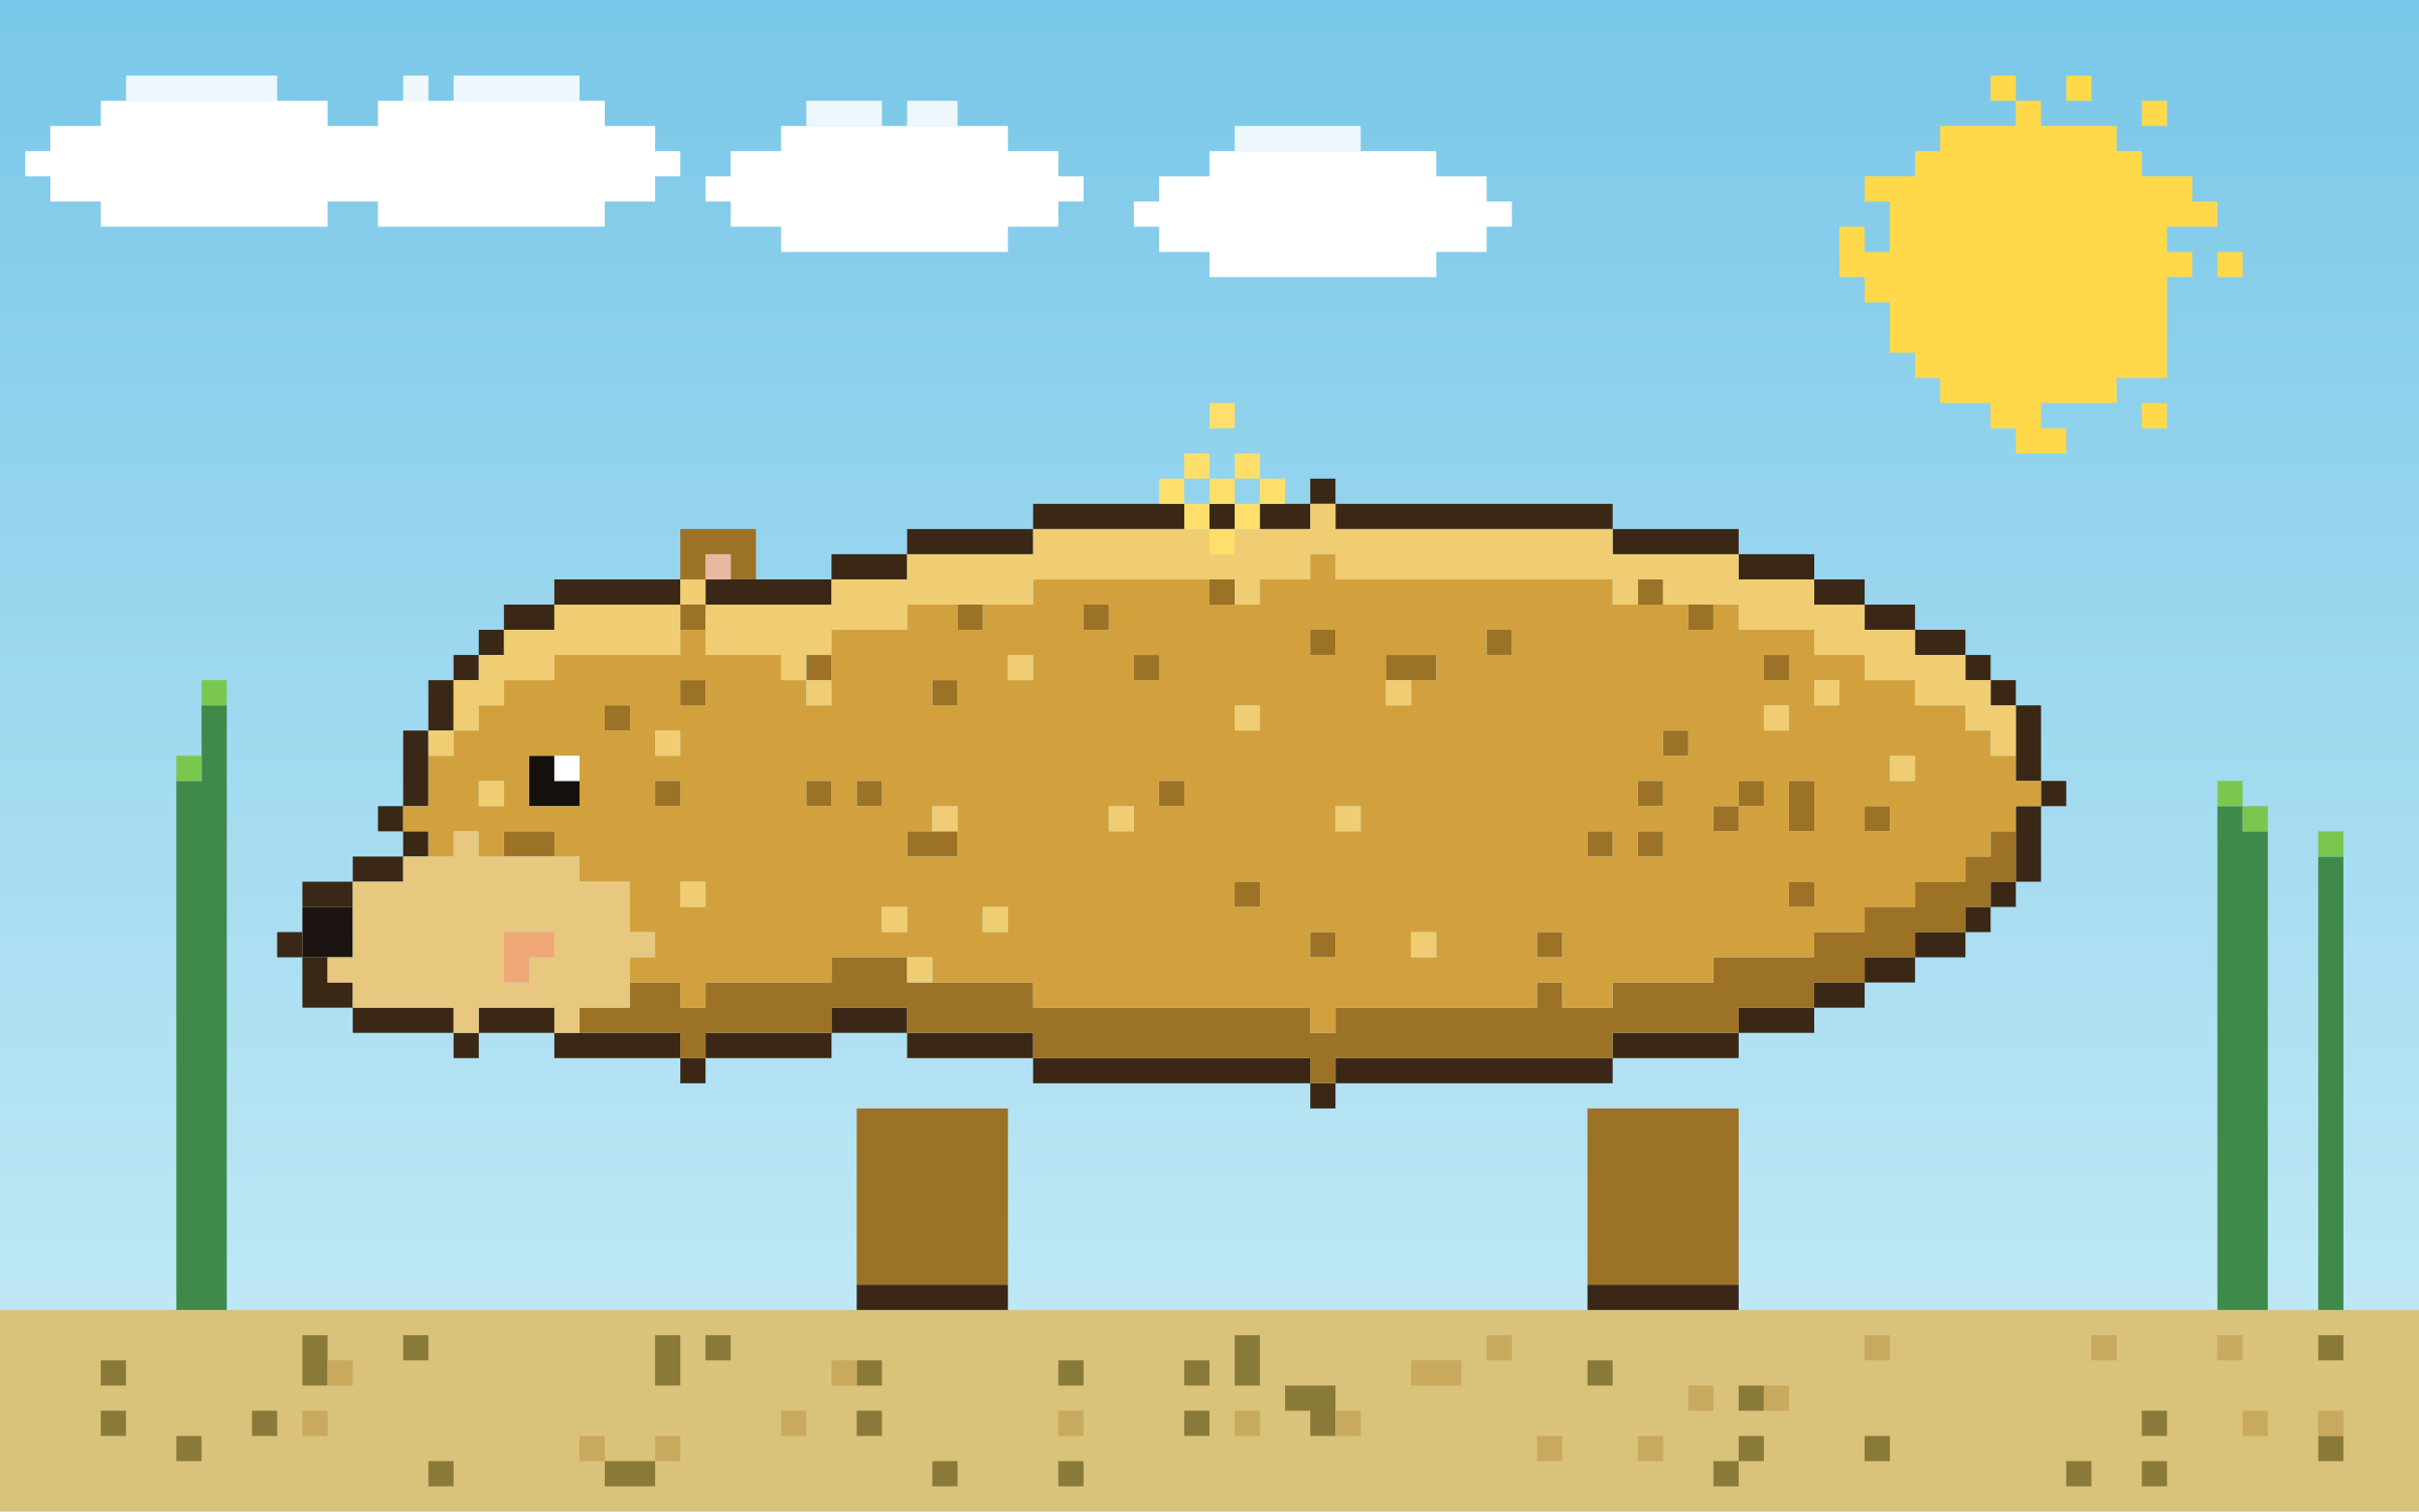
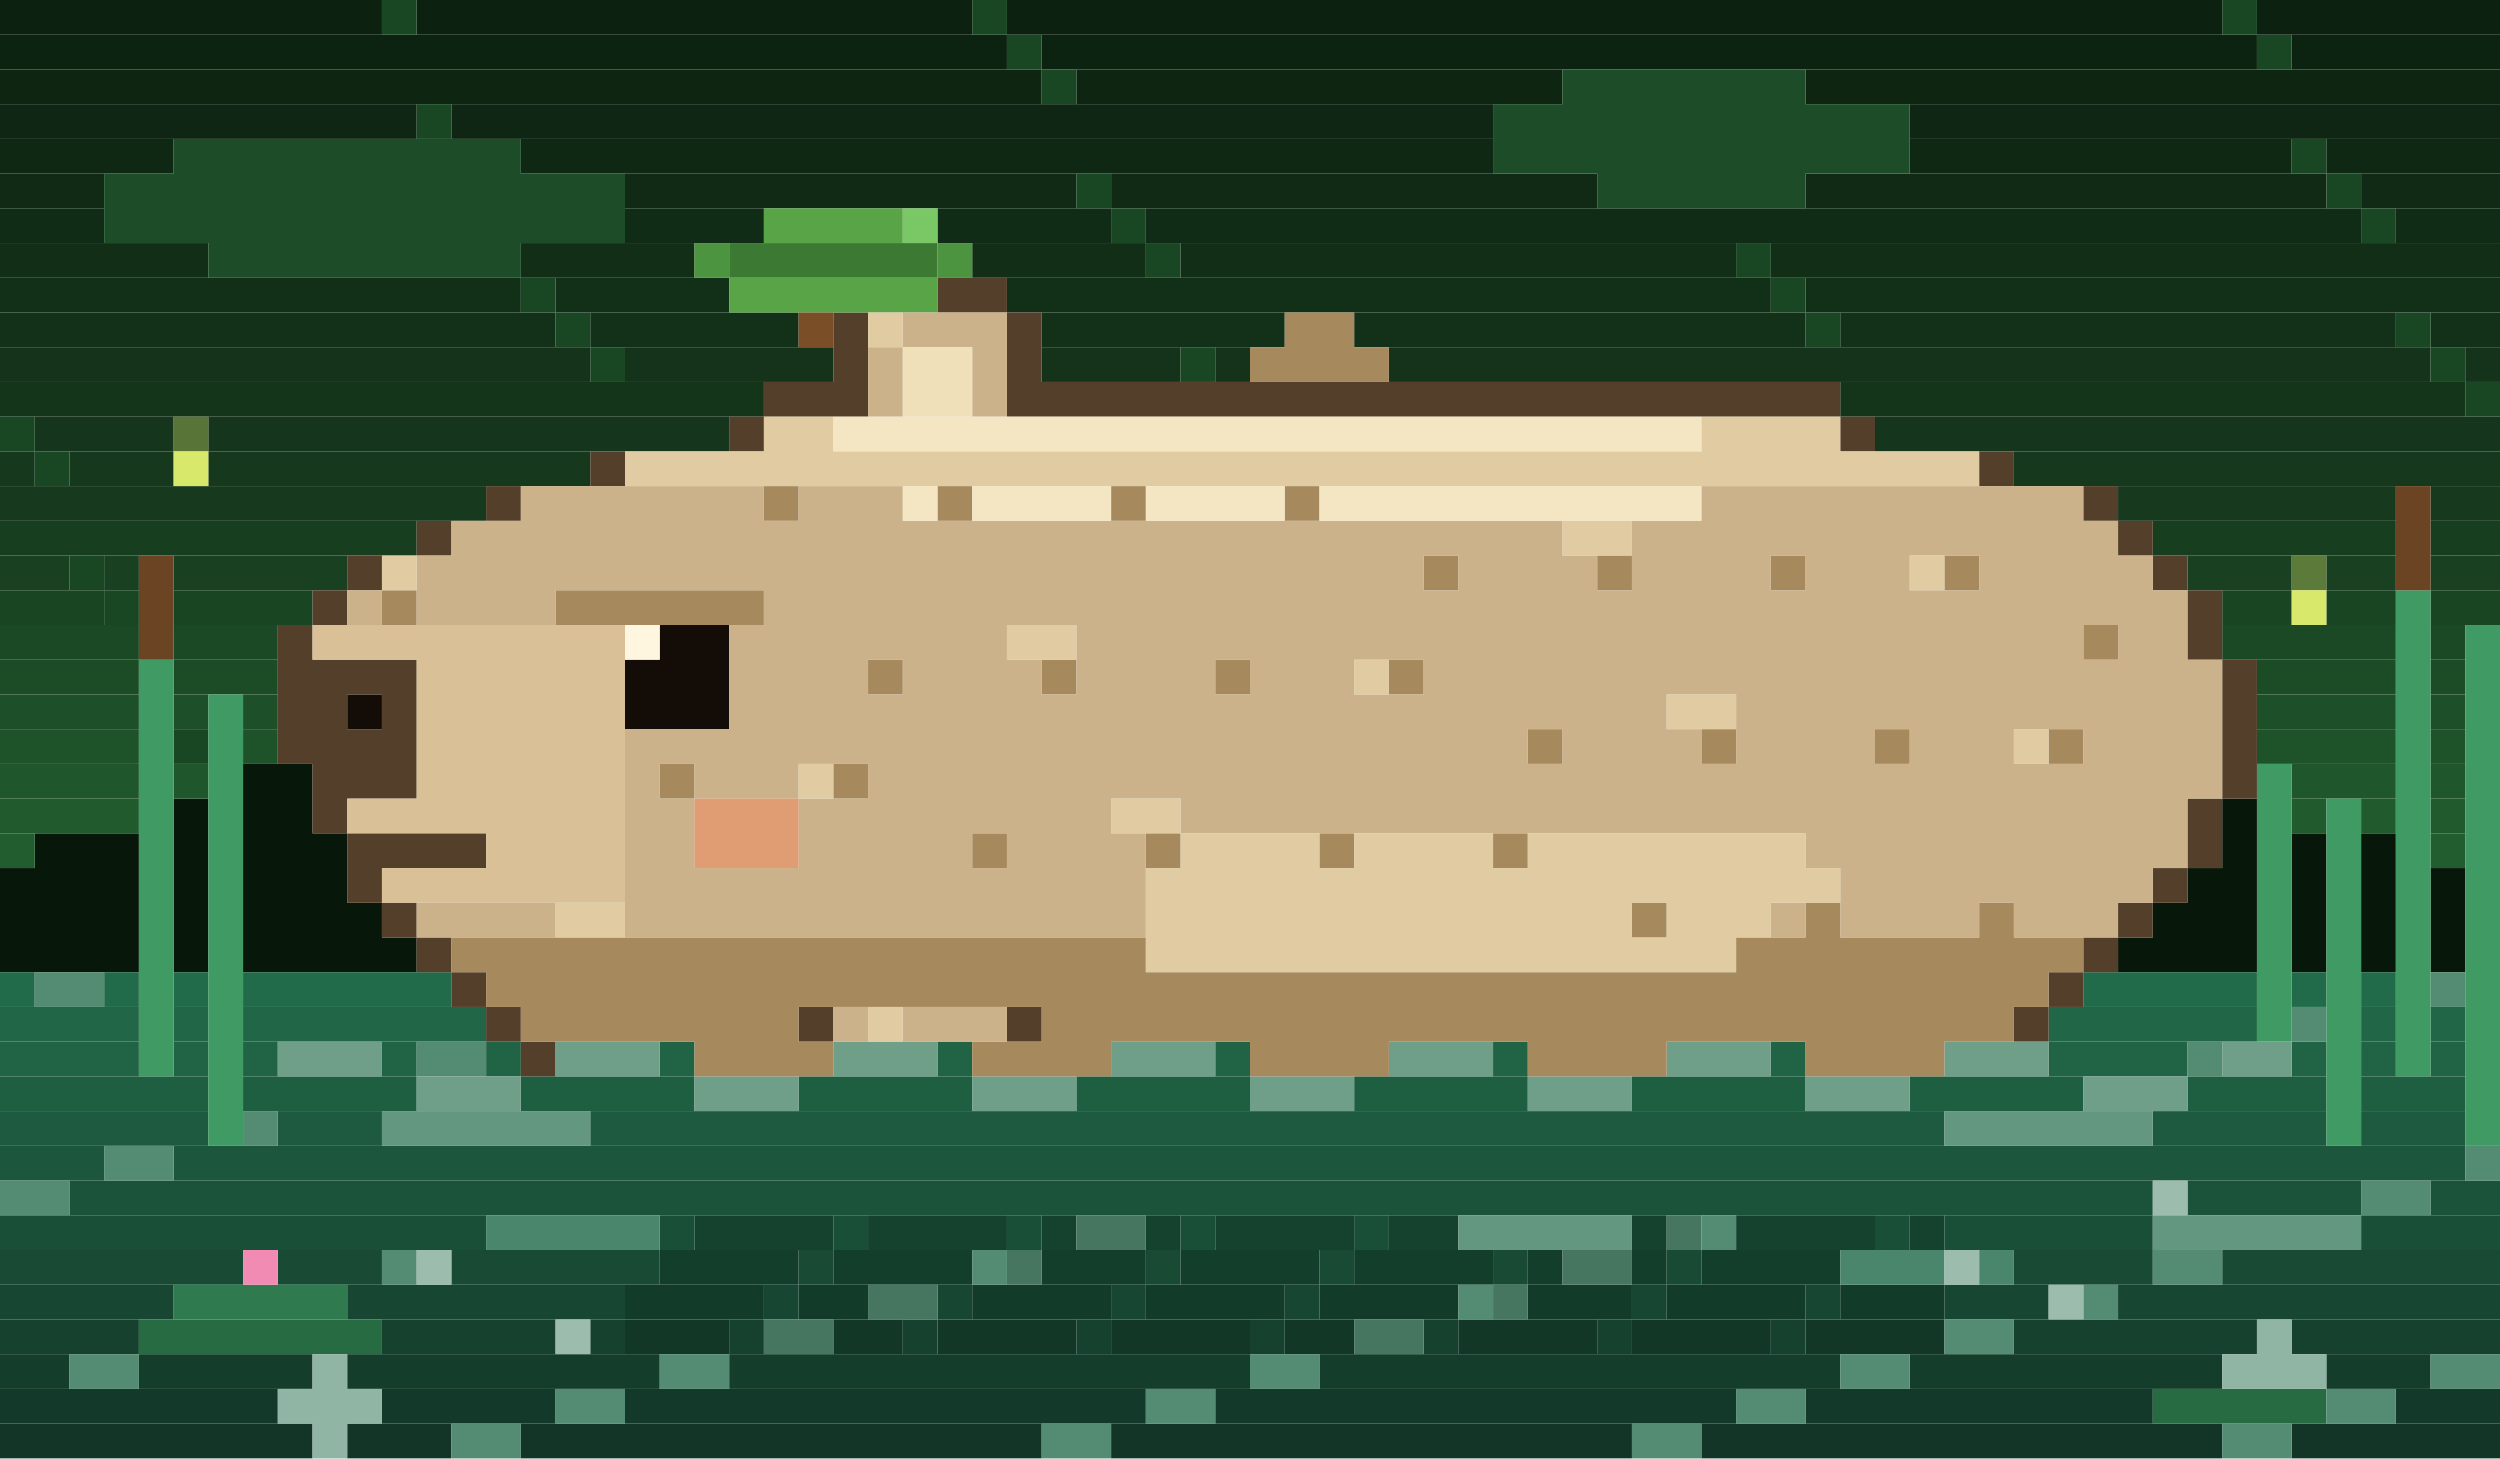
- <svg xmlns="http://www.w3.org/2000/svg" viewBox="0 0 480 300">
-   <defs>
-     <linearGradient id="g" x1="0" y1="0" x2="0" y2="1">
-       <stop offset="0" stop-color="#79c7e8" />
-       <stop offset="1" stop-color="#c9edf7" />
-     </linearGradient>
-   </defs>
-   <rect width="480" height="300" fill="url(#g)" />
-   <rect y="260" width="480" height="40" fill="#d9c27a" />
-   <path fill="#14100c" d="M105 150h5v5H105zM105 155h10v5H105z" />
-   <path fill="#1c1410" d="M60 180h10v5H60zM60 185h10v5H60z" />
-   <path fill="#3a2716" d="M260 95h5v5H260zM205 100h30v5H205zM240 100h5v5H240zM250 100h10v5H250zM265 100h55v5H265zM180 105h25v5H180zM320 105h25v5H320zM165 110h15v5H165zM345 110h15v5H345zM110 115h25v5H110zM140 115h25v5H140zM360 115h10v5H360zM100 120h10v5H100zM370 120h10v5H370zM95 125h5v5H95zM380 125h10v5H380zM90 130h5v5H90zM390 130h5v5H390zM85 135h5v5H85zM395 135h5v5H395zM85 140h5v5H85zM400 140h5v5H400zM80 145h5v5H80zM400 145h5v5H400zM80 150h5v5H80zM400 150h5v5H400zM80 155h5v5H80zM405 155h5v5H405zM75 160h5v5H75zM400 160h5v5H400zM80 165h5v5H80zM400 165h5v5H400zM70 170h10v5H70zM400 170h5v5H400zM60 175h10v5H60zM395 175h5v5H395zM390 180h5v5H390zM55 185h5v5H55zM380 185h10v5H380zM60 190h5v5H60zM370 190h10v5H370zM60 195h10v5H60zM360 195h10v5H360zM70 200h20v5H70zM95 200h15v5H95zM165 200h15v5H165zM345 200h15v5H345zM90 205h5v5H90zM110 205h25v5H110zM140 205h25v5H140zM180 205h25v5H180zM320 205h25v5H320zM135 210h5v5H135zM205 210h55v5H205zM265 210h55v5H265zM260 215h5v5H260zM170 255h30v5H170zM315 255h30v5H315z" />
-   <path fill="#3f8a4a" d="M40 140h5v5H40zM40 145h5v5H40zM40 150h5v5H40zM35 155h10v5H35zM35 160h10v5H35zM440 160h5v5H440zM35 165h10v5H35zM440 165h10v5H440zM35 170h10v5H35zM440 170h10v5H440zM460 170h5v5H460zM35 175h10v5H35zM440 175h10v5H440zM460 175h5v5H460zM35 180h10v5H35zM440 180h10v5H440zM460 180h5v5H460zM35 185h10v5H35zM440 185h10v5H440zM460 185h5v5H460zM35 190h10v5H35zM440 190h10v5H440zM460 190h5v5H460zM35 195h10v5H35zM440 195h10v5H440zM460 195h5v5H460zM35 200h10v5H35zM440 200h10v5H440zM460 200h5v5H460zM35 205h10v5H35zM440 205h10v5H440zM460 205h5v5H460zM35 210h10v5H35zM440 210h10v5H440zM460 210h5v5H460zM35 215h10v5H35zM440 215h10v5H440zM460 215h5v5H460zM35 220h10v5H35zM440 220h10v5H440zM460 220h5v5H460zM35 225h10v5H35zM440 225h10v5H440zM460 225h5v5H460zM35 230h10v5H35zM440 230h10v5H440zM460 230h5v5H460zM35 235h10v5H35zM440 235h10v5H440zM460 235h5v5H460zM35 240h10v5H35zM440 240h10v5H440zM460 240h5v5H460zM35 245h10v5H35zM440 245h10v5H440zM460 245h5v5H460zM35 250h10v5H35zM440 250h10v5H440zM460 250h5v5H460zM35 255h10v5H35zM440 255h10v5H440zM460 255h5v5H460z" />
-   <path fill="#7ac74f" d="M40 135h5v5H40zM35 150h5v5H35zM440 155h5v5H440zM445 160h5v5H445zM460 165h5v5H460z" />
-   <path fill="#8a7a3a" d="M60 265h5v5H60zM80 265h5v5H80zM130 265h5v5H130zM140 265h5v5H140zM245 265h5v5H245zM460 265h5v5H460zM20 270h5v5H20zM60 270h5v5H60zM130 270h5v5H130zM170 270h5v5H170zM210 270h5v5H210zM235 270h5v5H235zM245 270h5v5H245zM315 270h5v5H315zM255 275h10v5H255zM345 275h5v5H345zM20 280h5v5H20zM50 280h5v5H50zM170 280h5v5H170zM235 280h5v5H235zM260 280h5v5H260zM425 280h5v5H425zM35 285h5v5H35zM345 285h5v5H345zM370 285h5v5H370zM460 285h5v5H460zM85 290h5v5H85zM120 290h10v5H120zM185 290h5v5H185zM210 290h5v5H210zM340 290h5v5H340zM410 290h5v5H410zM425 290h5v5H425z" />
-   <path fill="#9c7226" d="M135 105h15v5H135zM135 110h5v5H135zM145 110h5v5H145zM240 115h5v5H240zM325 115h5v5H325zM135 120h5v5H135zM190 120h5v5H190zM215 120h5v5H215zM335 120h5v5H335zM260 125h5v5H260zM295 125h5v5H295zM160 130h5v5H160zM225 130h5v5H225zM275 130h10v5H275zM350 130h5v5H350zM135 135h5v5H135zM185 135h5v5H185zM120 140h5v5H120zM330 145h5v5H330zM130 155h5v5H130zM160 155h5v5H160zM170 155h5v5H170zM230 155h5v5H230zM325 155h5v5H325zM345 155h5v5H345zM355 155h5v5H355zM340 160h5v5H340zM355 160h5v5H355zM370 160h5v5H370zM100 165h10v5H100zM180 165h10v5H180zM315 165h5v5H315zM325 165h5v5H325zM395 165h5v5H395zM390 170h10v5H390zM245 175h5v5H245zM355 175h5v5H355zM380 175h15v5H380zM370 180h20v5H370zM260 185h5v5H260zM305 185h5v5H305zM360 185h20v5H360zM165 190h15v5H165zM340 190h30v5H340zM125 195h10v5H125zM140 195h65v5H140zM305 195h5v5H305zM320 195h40v5H320zM115 200h50v5H115zM180 200h80v5H180zM265 200h80v5H265zM135 205h5v5H135zM205 205h115v5H205zM260 210h5v5H260zM170 220h30v5H170zM315 220h30v5H315zM170 225h30v5H170zM315 225h30v5H315zM170 230h30v5H170zM315 230h30v5H315zM170 235h30v5H170zM315 235h30v5H315zM170 240h30v5H170zM315 240h30v5H315zM170 245h30v5H170zM315 245h30v5H315zM170 250h30v5H170zM315 250h30v5H315z" />
-   <path fill="#c9a95e" d="M295 265h5v5H295zM370 265h5v5H370zM415 265h5v5H415zM440 265h5v5H440zM65 270h5v5H65zM165 270h5v5H165zM280 270h10v5H280zM335 275h5v5H335zM350 275h5v5H350zM60 280h5v5H60zM155 280h5v5H155zM210 280h5v5H210zM245 280h5v5H245zM265 280h5v5H265zM445 280h5v5H445zM460 280h5v5H460zM115 285h5v5H115zM130 285h5v5H130zM305 285h5v5H305zM325 285h5v5H325z" />
-   <path fill="#d2a13e" d="M260 110h5v5H260zM205 115h35v5H205zM250 115h70v5H250zM180 120h10v5H180zM195 120h20v5H195zM220 120h115v5H220zM340 120h5v5H340zM135 125h5v5H135zM165 125h95v5H165zM265 125h30v5H265zM300 125h60v5H300zM110 130h45v5H110zM165 130h35v5H165zM205 130h20v5H205zM230 130h45v5H230zM285 130h65v5H285zM355 130h15v5H355zM100 135h35v5H100zM140 135h20v5H140zM165 135h20v5H165zM190 135h85v5H190zM280 135h80v5H280zM365 135h15v5H365zM95 140h25v5H95zM125 140h120v5H125zM250 140h100v5H250zM355 140h35v5H355zM90 145h40v5H90zM135 145h195v5H135zM335 145h60v5H335zM85 150h20v5H85zM115 150h260v5H115zM380 150h20v5H380zM85 155h10v5H85zM100 155h5v5H100zM115 155h15v5H115zM135 155h25v5H135zM165 155h5v5H165zM175 155h55v5H175zM235 155h90v5H235zM330 155h15v5H330zM350 155h5v5H350zM360 155h45v5H360zM80 160h105v5H80zM190 160h30v5H190zM225 160h40v5H225zM270 160h70v5H270zM345 160h10v5H345zM360 160h10v5H360zM375 160h25v5H375zM85 165h5v5H85zM95 165h5v5H95zM110 165h70v5H110zM190 165h125v5H190zM320 165h5v5H320zM330 165h65v5H330zM115 170h275v5H115zM125 175h10v5H125zM140 175h105v5H140zM250 175h105v5H250zM360 175h20v5H360zM125 180h50v5H125zM180 180h15v5H180zM200 180h170v5H200zM130 185h130v5H130zM265 185h15v5H265zM285 185h20v5H285zM310 185h50v5H310zM125 190h40v5H125zM185 190h155v5H185zM135 195h5v5H135zM205 195h100v5H205zM310 195h10v5H310zM260 200h5v5H260z" />
-   <path fill="#e8b8a0" d="M140 110h5v5H140z" />
-   <path fill="#e8c87e" d="M90 165h5v5H90zM80 170h35v5H80zM70 175h55v5H70zM70 180h55v5H70zM70 185h30v5H70zM110 185h20v5H110zM65 190h35v5H65zM105 190h20v5H105zM70 195h55v5H70zM90 200h5v5H90zM110 200h5v5H110z" />
-   <path fill="#eef8fc" d="M25 15h30v5H25zM80 15h5v5H80zM90 15h25v5H90zM160 20h15v5H160zM180 20h10v5H180zM245 25h25v5H245z" />
-   <path fill="#f0a878" d="M100 185h10v5H100zM100 190h5v5H100z" />
-   <path fill="#f0cd72" d="M260 100h5v5H260zM205 105h35v5H205zM245 105h75v5H245zM180 110h80v5H180zM265 110h80v5H265zM135 115h5v5H135zM165 115h40v5H165zM245 115h5v5H245zM320 115h5v5H320zM330 115h30v5H330zM110 120h25v5H110zM140 120h40v5H140zM345 120h25v5H345zM100 125h35v5H100zM140 125h25v5H140zM360 125h20v5H360zM95 130h15v5H95zM155 130h5v5H155zM200 130h5v5H200zM370 130h20v5H370zM90 135h10v5H90zM160 135h5v5H160zM275 135h5v5H275zM360 135h5v5H360zM380 135h15v5H380zM90 140h5v5H90zM245 140h5v5H245zM350 140h5v5H350zM390 140h10v5H390zM85 145h5v5H85zM130 145h5v5H130zM395 145h5v5H395zM375 150h5v5H375zM95 155h5v5H95zM185 160h5v5H185zM220 160h5v5H220zM265 160h5v5H265zM135 175h5v5H135zM175 180h5v5H175zM195 180h5v5H195zM280 185h5v5H280zM180 190h5v5H180z" />
-   <path fill="#ffd94a" d="M395 15h5v5H395zM410 15h5v5H410zM400 20h5v5H400zM425 20h5v5H425zM385 25h35v5H385zM380 30h45v5H380zM370 35h65v5H370zM375 40h65v5H375zM365 45h5v5H365zM375 45h55v5H375zM365 50h70v5H365zM440 50h5v5H440zM370 55h60v5H370zM375 60h55v5H375zM375 65h55v5H375zM380 70h50v5H380zM385 75h35v5H385zM395 80h10v5H395zM425 80h5v5H425zM400 85h10v5H400z" />
-   <path fill="#ffdf6b" d="M240 80h5v5H240zM235 90h5v5H235zM245 90h5v5H245zM230 95h5v5H230zM240 95h5v5H240zM250 95h5v5H250zM235 100h5v5H235zM245 100h5v5H245zM240 105h5v5H240z" />
-   <path fill="#ffffff" d="M20 20h45v5H20zM75 20h45v5H75zM10 25h120v5H10zM155 25h45v5H155zM5 30h130v5H5zM145 30h65v5H145zM240 30h45v5H240zM10 35h120v5H10zM140 35h75v5H140zM230 35h65v5H230zM20 40h45v5H20zM75 40h45v5H75zM145 40h65v5H145zM225 40h75v5H225zM155 45h45v5H155zM230 45h65v5H230zM240 50h45v5H240zM110 150h5v5H110z" />
+ <svg xmlns="http://www.w3.org/2000/svg" viewBox="0 0 432 252">
+   <path fill="#071709" d="M42 132h12v6H42zM30 138h6v6H30zM42 138h12v6H42zM384 138h6v6H384zM6 144h18v6H6zM30 144h6v6H30zM42 144h18v6H42zM384 144h6v6H384zM396 144h6v6H396zM408 144h6v6H408zM0 150h24v6H0zM30 150h6v6H30zM42 150h18v6H42zM378 150h12v6H378zM396 150h6v6H396zM408 150h6v6H408zM420 150h6v6H420zM0 156h24v6H0zM30 156h6v6H30zM42 156h24v6H42zM372 156h18v6H372zM396 156h6v6H396zM408 156h6v6H408zM420 156h6v6H420zM0 162h24v6H0zM30 162h6v6H30zM42 162h30v6H42zM366 162h24v6H366zM396 162h6v6H396zM408 162h6v6H408zM420 162h6v6H420z" />
+   <path fill="#0c2110" d="M0 0h66v6H0zM72 0h96v6H72zM174 0h210v6H174zM390 0h42v6H390z" />
+   <path fill="#0d2311" d="M0 6h174v6H0zM180 6h210v6H180zM396 6h36v6H396z" />
+   <path fill="#0e2512" d="M0 12h180v6H0zM186 12h84v6H186zM312 12h120v6H312z" />
+   <path fill="#0e2613" d="M0 18h72v6H0zM78 18h180v6H78zM330 18h102v6H330z" />
+   <path fill="#0f2814" d="M0 24h30v6H0zM90 24h168v6H90zM330 24h66v6H330zM402 24h30v6H402z" />
+   <path fill="#102a15" d="M0 30h18v6H0zM108 30h78v6H108zM192 30h84v6H192zM312 30h90v6H312zM408 30h24v6H408z" />
+   <path fill="#112c16" d="M0 36h18v6H0zM108 36h24v6H108zM162 36h30v6H162zM198 36h210v6H198zM414 36h18v6H414z" />
+   <path fill="#122e17" d="M0 42h36v6H0zM90 42h30v6H90zM168 42h30v6H168zM204 42h96v6H204zM306 42h126v6H306z" />
+   <path fill="#122f18" d="M0 48h90v6H0zM96 48h30v6H96zM174 48h132v6H174zM312 48h120v6H312z" />
+   <path fill="#123527" d="M0 246h54v6H0zM60 246h18v6H60zM90 246h90v6H90zM192 246h90v6H192zM294 246h90v6H294zM396 246h36v6H396z" />
+   <path fill="#123727" d="M108 228h18v6H108zM144 228h12v6H144zM162 228h24v6H162zM192 228h24v6H192zM222 228h12v6H222zM252 228h24v6H252zM282 228h24v6H282zM312 228h24v6H312z" />
+   <path fill="#133119" d="M0 54h96v6H0zM102 54h36v6H102zM180 54h42v6H180zM234 54h78v6H234zM318 54h96v6H318zM420 54h12v6H420z" />
+   <path fill="#13392a" d="M0 240h48v6H0zM66 240h30v6H66zM108 240h90v6H108zM210 240h90v6H210zM312 240h60v6H312zM414 240h18v6H414z" />
+   <path fill="#133b2a" d="M108 222h24v6H108zM138 222h12v6H138zM168 222h24v6H168zM198 222h24v6H198zM228 222h24v6H228zM264 222h18v6H264zM288 222h24v6H288zM318 222h18v6H318z" />
+   <path fill="#140c06" d="M114 108h12v6H114zM108 114h18v6H108zM60 120h6v6H60zM108 120h18v6H108z" />
+   <path fill="#14331a" d="M0 60h102v6H0zM108 60h36v6H108zM180 60h24v6H180zM210 60h6v6H210zM240 60h180v6H240zM426 60h6v6H426z" />
+   <path fill="#143d2c" d="M0 234h12v6H0zM24 234h30v6H24zM60 234h54v6H60zM126 234h90v6H126zM228 234h90v6H228zM330 234h54v6H330zM402 234h18v6H402z" />
+   <path fill="#143e2c" d="M114 216h24v6H114zM144 216h24v6H144zM180 216h18v6H180zM204 216h24v6H204zM234 216h24v6H234zM264 216h6v6H264zM282 216h6v6H282zM294 216h24v6H294z" />
+   <path fill="#15351b" d="M0 66h132v6H0zM318 66h108v6H318z" />
+   <path fill="#15361c" d="M6 72h24v6H6zM36 72h90v6H36zM324 72h108v6H324z" />
+   <path fill="#15422e" d="M120 210h24v6H120zM150 210h24v6H150zM180 210h6v6H180zM198 210h6v6H198zM210 210h24v6H210zM240 210h12v6H240zM282 210h6v6H282zM300 210h24v6H300zM330 210h6v6H330z" />
+   <path fill="#16381d" d="M0 78h6v6H0zM12 78h18v6H12zM36 78h66v6H36zM348 78h84v6H348z" />
+   <path fill="#16412f" d="M0 228h24v6H0zM66 228h30v6H66zM102 228h6v6H102zM126 228h6v6H126zM156 228h6v6H156zM186 228h6v6H186zM216 228h6v6H216zM246 228h6v6H246zM276 228h6v6H276zM306 228h6v6H306zM348 228h42v6H348zM396 228h36v6H396z" />
+   <path fill="#173a1e" d="M0 84h84v6H0zM366 84h48v6H366zM420 84h12v6H420z" />
+   <path fill="#174632" d="M0 222h30v6H0zM60 222h48v6H60zM132 222h6v6H132zM162 222h6v6H162zM192 222h6v6H192zM222 222h6v6H222zM282 222h6v6H282zM312 222h6v6H312zM336 222h18v6H336zM366 222h66v6H366z" />
+   <path fill="#183e20" d="M0 90h72v6H0zM372 90h42v6H372zM420 90h12v6H420z" />
+   <path fill="#184a34" d="M0 216h42v6H0zM48 216h18v6H48zM78 216h36v6H78zM138 216h6v6H138zM198 216h6v6H198zM228 216h6v6H228zM258 216h6v6H258zM288 216h6v6H288zM348 216h24v6H348zM384 216h48v6H384z" />
+   <path fill="#194121" d="M0 96h12v6H0zM18 96h6v6H18zM30 96h30v6H30zM378 96h18v6H378zM402 96h12v6H402zM420 96h12v6H420z" />
+   <path fill="#194623" d="M66 0h6v6H66zM168 0h6v6H168zM384 0h6v6H384zM174 6h6v6H174zM390 6h6v6H390zM180 12h6v6H180zM72 18h6v6H72zM396 24h6v6H396zM186 30h6v6H186zM402 30h6v6H402zM192 36h6v6H192zM408 36h6v6H408zM198 42h6v6H198zM300 42h6v6H300zM90 48h6v6H90zM306 48h6v6H306zM96 54h6v6H96zM312 54h6v6H312zM414 54h6v6H414zM102 60h6v6H102zM204 60h6v6H204zM420 60h6v6H420zM426 66h6v6H426zM0 72h6v6H0zM6 78h6v6H6zM12 96h6v6H12zM18 102h6v6H18zM30 126h6v6H30z" />
+   <path fill="#194e37" d="M0 210h84v6H0zM114 210h6v6H114zM144 210h6v6H144zM174 210h6v6H174zM204 210h6v6H204zM234 210h6v6H234zM324 210h6v6H324zM336 210h36v6H336zM408 210h24v6H408z" />
+   <path fill="#1a4523" d="M0 102h18v6H0zM30 102h24v6H30zM384 102h12v6H384zM402 102h12v6H402zM420 102h12v6H420z" />
+   <path fill="#1b4825" d="M0 108h24v6H0zM30 108h18v6H30zM384 108h30v6H384zM420 108h6v6H420z" />
+   <path fill="#1b523a" d="M12 204h360v6H12zM378 204h30v6H378zM420 204h12v6H420z" />
+   <path fill="#1c4c26" d="M0 114h24v6H0zM30 114h18v6H30zM390 114h24v6H390zM420 114h6v6H420z" />
+   <path fill="#1c563d" d="M0 198h18v6H0zM30 198h396v6H30z" />
+   <path fill="#1d4d28" d="M270 12h42v6H270zM258 18h72v6H258zM30 24h60v6H30zM258 24h72v6H258zM18 30h90v6H18zM276 30h36v6H276zM18 36h90v6H18zM36 42h54v6H36z" />
+   <path fill="#1d4f28" d="M0 120h24v6H0zM30 120h6v6H30zM42 120h6v6H42zM390 120h24v6H390zM420 120h6v6H420z" />
+   <path fill="#1d5a3f" d="M0 192h36v6H0zM48 192h18v6H48zM102 192h234v6H102zM372 192h30v6H372zM408 192h18v6H408z" />
+   <path fill="#1e532a" d="M0 126h24v6H0zM42 126h6v6H42zM390 126h24v6H390zM420 126h6v6H420z" />
+   <path fill="#1e5f42" d="M0 186h36v6H0zM42 186h30v6H42zM90 186h30v6H90zM138 186h30v6H138zM186 186h30v6H186zM234 186h30v6H234zM282 186h30v6H282zM330 186h30v6H330zM378 186h24v6H378zM408 186h18v6H408z" />
+   <path fill="#1f562b" d="M0 132h24v6H0zM30 132h6v6H30zM396 132h18v6H396zM420 132h6v6H420z" />
+   <path fill="#205a2d" d="M0 138h24v6H0zM396 138h6v6H396zM408 138h6v6H408zM420 138h6v6H420z" />
+   <path fill="#206345" d="M0 180h24v6H0zM30 180h6v6H30zM42 180h6v6H42zM66 180h6v6H66zM84 180h6v6H84zM114 180h6v6H114zM162 180h6v6H162zM210 180h6v6H210zM258 180h6v6H258zM306 180h6v6H306zM354 180h24v6H354zM396 180h6v6H396zM408 180h6v6H408zM420 180h6v6H420z" />
+   <path fill="#215d2e" d="M0 144h6v6H0zM420 144h6v6H420z" />
+   <path fill="#216747" d="M0 174h24v6H0zM30 174h6v6H30zM42 174h42v6H42zM354 174h36v6H354zM408 174h6v6H408zM420 174h6v6H420z" />
+   <path fill="#226b4a" d="M0 168h6v6H0zM18 168h6v6H18zM30 168h6v6H30zM42 168h36v6H42zM360 168h30v6H360zM396 168h6v6H396zM408 168h6v6H408z" />
+   <path fill="#276b43" d="M24 228h42v6H24zM372 240h30v6H372z" />
+   <path fill="#2f7a4f" d="M30 222h30v6H30z" />
+   <path fill="#3c7a34" d="M126 42h36v6H126z" />
+   <path fill="#3f9a63" d="M414 102h6v6H414zM414 108h6v6H414zM426 108h6v6H426zM24 114h6v6H24zM414 114h6v6H414zM426 114h6v6H426zM24 120h6v6H24zM36 120h6v6H36zM414 120h6v6H414zM426 120h6v6H426zM24 126h6v6H24zM36 126h6v6H36zM414 126h6v6H414zM426 126h6v6H426zM24 132h6v6H24zM36 132h6v6H36zM390 132h6v6H390zM414 132h6v6H414zM426 132h6v6H426zM24 138h6v6H24zM36 138h6v6H36zM390 138h6v6H390zM402 138h6v6H402zM414 138h6v6H414zM426 138h6v6H426zM24 144h6v6H24zM36 144h6v6H36zM390 144h6v6H390zM402 144h6v6H402zM414 144h6v6H414zM426 144h6v6H426zM24 150h6v6H24zM36 150h6v6H36zM390 150h6v6H390zM402 150h6v6H402zM414 150h6v6H414zM426 150h6v6H426zM24 156h6v6H24zM36 156h6v6H36zM390 156h6v6H390zM402 156h6v6H402zM414 156h6v6H414zM426 156h6v6H426zM24 162h6v6H24zM36 162h6v6H36zM390 162h6v6H390zM402 162h6v6H402zM414 162h6v6H414zM426 162h6v6H426zM24 168h6v6H24zM36 168h6v6H36zM390 168h6v6H390zM402 168h6v6H402zM414 168h6v6H414zM426 168h6v6H426zM24 174h6v6H24zM36 174h6v6H36zM390 174h6v6H390zM402 174h6v6H402zM414 174h6v6H414zM426 174h6v6H426zM24 180h6v6H24zM36 180h6v6H36zM402 180h6v6H402zM414 180h6v6H414zM426 180h6v6H426zM36 186h6v6H36zM402 186h6v6H402zM426 186h6v6H426zM36 192h6v6H36zM402 192h6v6H402zM426 192h6v6H426z" />
+   <path fill="#467660" d="M186 210h12v6H186zM288 210h6v6H288zM174 216h6v6H174zM270 216h12v6H270zM150 222h12v6H150zM258 222h6v6H258zM132 228h12v6H132zM234 228h12v6H234z" />
+   <path fill="#4a866b" d="M84 210h30v6H84zM318 216h18v6H318zM342 216h6v6H342z" />
+   <path fill="#4c9440" d="M120 42h6v6H120zM162 42h6v6H162z" />
+   <path fill="#538c72" d="M6 168h12v6H6zM420 168h6v6H420zM396 174h6v6H396zM72 180h12v6H72zM378 180h6v6H378zM42 192h6v6H42zM18 198h12v6H18zM426 198h6v6H426zM0 204h12v6H0zM408 204h12v6H408zM294 210h6v6H294zM66 216h6v6H66zM168 216h6v6H168zM372 216h12v6H372zM252 222h6v6H252zM360 222h6v6H360zM336 228h12v6H336zM12 234h12v6H12zM114 234h12v6H114zM216 234h12v6H216zM318 234h12v6H318zM420 234h12v6H420zM96 240h12v6H96zM198 240h12v6H198zM300 240h12v6H300zM402 240h12v6H402zM78 246h12v6H78zM180 246h12v6H180zM282 246h12v6H282zM384 246h12v6H384z" />
+   <path fill="#54402a" d="M162 48h12v6H162zM144 54h6v6H144zM174 54h6v6H174zM144 60h6v6H144zM174 60h6v6H174zM132 66h18v6H132zM174 66h144v6H174zM126 72h6v6H126zM318 72h6v6H318zM102 78h6v6H102zM342 78h6v6H342zM84 84h6v6H84zM360 84h6v6H360zM72 90h6v6H72zM366 90h6v6H366zM60 96h6v6H60zM372 96h6v6H372zM54 102h6v6H54zM378 102h6v6H378zM48 108h6v6H48zM378 108h6v6H378zM48 114h24v6H48zM384 114h6v6H384zM48 120h12v6H48zM66 120h6v6H66zM384 120h6v6H384zM48 126h24v6H48zM384 126h6v6H384zM54 132h18v6H54zM384 132h6v6H384zM54 138h6v6H54zM378 138h6v6H378zM60 144h24v6H60zM378 144h6v6H378zM60 150h6v6H60zM372 150h6v6H372zM66 156h6v6H66zM366 156h6v6H366zM72 162h6v6H72zM360 162h6v6H360zM78 168h6v6H78zM354 168h6v6H354zM84 174h6v6H84zM138 174h6v6H138zM174 174h6v6H174zM348 174h6v6H348zM90 180h6v6H90z" />
+   <path fill="#58a447" d="M132 36h24v6H132zM126 48h36v6H126z" />
+   <path fill="#597437" d="M30 72h6v6H30z" />
+   <path fill="#5c7b3b" d="M396 96h6v6H396z" />
+   <path fill="#649780" d="M66 192h36v6H66zM336 192h36v6H336zM252 210h30v6H252zM372 210h36v6H372z" />
+   <path fill="#6b4423" d="M414 84h6v6H414zM414 90h6v6H414zM24 96h6v6H24zM414 96h6v6H414zM24 102h6v6H24zM24 108h6v6H24z" />
+   <path fill="#6f9f89" d="M48 180h18v6H48zM96 180h18v6H96zM144 180h18v6H144zM192 180h18v6H192zM240 180h18v6H240zM288 180h18v6H288zM336 180h18v6H336zM384 180h12v6H384zM72 186h18v6H72zM120 186h18v6H120zM168 186h18v6H168zM216 186h18v6H216zM264 186h18v6H264zM312 186h18v6H312zM360 186h18v6H360z" />
+   <path fill="#79c765" d="M156 36h6v6H156z" />
+   <path fill="#7a4e26" d="M138 54h6v6H138z" />
+   <path fill="#91b5a5" d="M390 228h6v6H390zM54 234h6v6H54zM384 234h18v6H384zM48 240h18v6H48zM54 246h6v6H54z" />
+   <path fill="#9cbcae" d="M372 204h6v6H372zM72 216h6v6H72zM336 216h6v6H336zM354 222h6v6H354zM96 228h6v6H96z" />
+   <path fill="#a68a5e" d="M222 54h12v6H222zM216 60h24v6H216zM132 84h6v6H132zM162 84h6v6H162zM192 84h6v6H192zM222 84h6v6H222zM246 96h6v6H246zM276 96h6v6H276zM306 96h6v6H306zM336 96h6v6H336zM66 102h6v6H66zM96 102h36v6H96zM360 108h6v6H360zM150 114h6v6H150zM180 114h6v6H180zM210 114h6v6H210zM240 114h6v6H240zM264 126h6v6H264zM294 126h6v6H294zM324 126h6v6H324zM354 126h6v6H354zM114 132h6v6H114zM144 132h6v6H144zM168 144h6v6H168zM198 144h6v6H198zM228 144h6v6H228zM258 144h6v6H258zM282 156h6v6H282zM312 156h6v6H312zM342 156h6v6H342zM78 162h120v6H78zM300 162h60v6H300zM84 168h270v6H84zM90 174h48v6H90zM180 174h168v6H180zM120 180h24v6H120zM168 180h24v6H168zM216 180h24v6H216zM264 180h24v6H264zM312 180h24v6H312z" />
+   <path fill="#cbb28a" d="M156 54h18v6H156zM150 60h6v6H150zM168 60h6v6H168zM150 66h6v6H150zM168 66h6v6H168zM90 84h42v6H90zM138 84h18v6H138zM294 84h66v6H294zM78 90h192v6H78zM282 90h84v6H282zM72 96h174v6H72zM252 96h24v6H252zM282 96h24v6H282zM312 96h18v6H312zM342 96h30v6H342zM60 102h6v6H60zM72 102h24v6H72zM132 102h246v6H132zM126 108h48v6H126zM186 108h174v6H186zM366 108h12v6H366zM126 114h24v6H126zM156 114h24v6H156zM186 114h24v6H186zM216 114h18v6H216zM246 114h138v6H246zM126 120h162v6H126zM300 120h84v6H300zM108 126h156v6H108zM270 126h24v6H270zM300 126h24v6H300zM330 126h18v6H330zM360 126h24v6H360zM108 132h6v6H108zM120 132h18v6H120zM150 132h234v6H150zM108 138h12v6H108zM138 138h54v6H138zM204 138h174v6H204zM108 144h12v6H108zM138 144h30v6H138zM174 144h24v6H174zM312 144h66v6H312zM108 150h90v6H108zM318 150h54v6H318zM72 156h24v6H72zM108 156h90v6H108zM306 156h6v6H306zM318 156h24v6H318zM348 156h18v6H348zM144 174h6v6H144zM156 174h18v6H156z" />
+   <path fill="#d8e86a" d="M30 78h6v6H30zM396 102h6v6H396z" />
+   <path fill="#d9c096" d="M54 108h54v6H54zM72 114h36v6H72zM72 120h36v6H72zM72 126h36v6H72zM72 132h36v6H72zM60 138h48v6H60zM84 144h24v6H84zM66 150h42v6H66z" />
+   <path fill="#e09d74" d="M120 138h18v6H120zM120 144h18v6H120z" />
+   <path fill="#e0cba2" d="M150 54h6v6H150zM132 72h12v6H132zM294 72h24v6H294zM108 78h234v6H108zM270 90h12v6H270zM66 96h6v6H66zM330 96h6v6H330zM174 108h12v6H174zM234 114h6v6H234zM288 120h12v6H288zM348 126h6v6H348zM138 132h6v6H138zM192 138h12v6H192zM204 144h24v6H204zM234 144h24v6H234zM264 144h48v6H264zM198 150h120v6H198zM96 156h12v6H96zM198 156h84v6H198zM288 156h18v6H288zM198 162h102v6H198zM150 174h6v6H150z" />
+   <path fill="#efe0ba" d="M156 60h12v6H156zM156 66h12v6H156z" />
+   <path fill="#f28bb4" d="M42 216h6v6H42z" />
+   <path fill="#f4e6c2" d="M144 72h150v6H144zM156 84h6v6H156zM168 84h24v6H168zM198 84h24v6H198zM228 84h66v6H228z" />
+   <path fill="#fff6e0" d="M108 108h6v6H108z" />
</svg>
